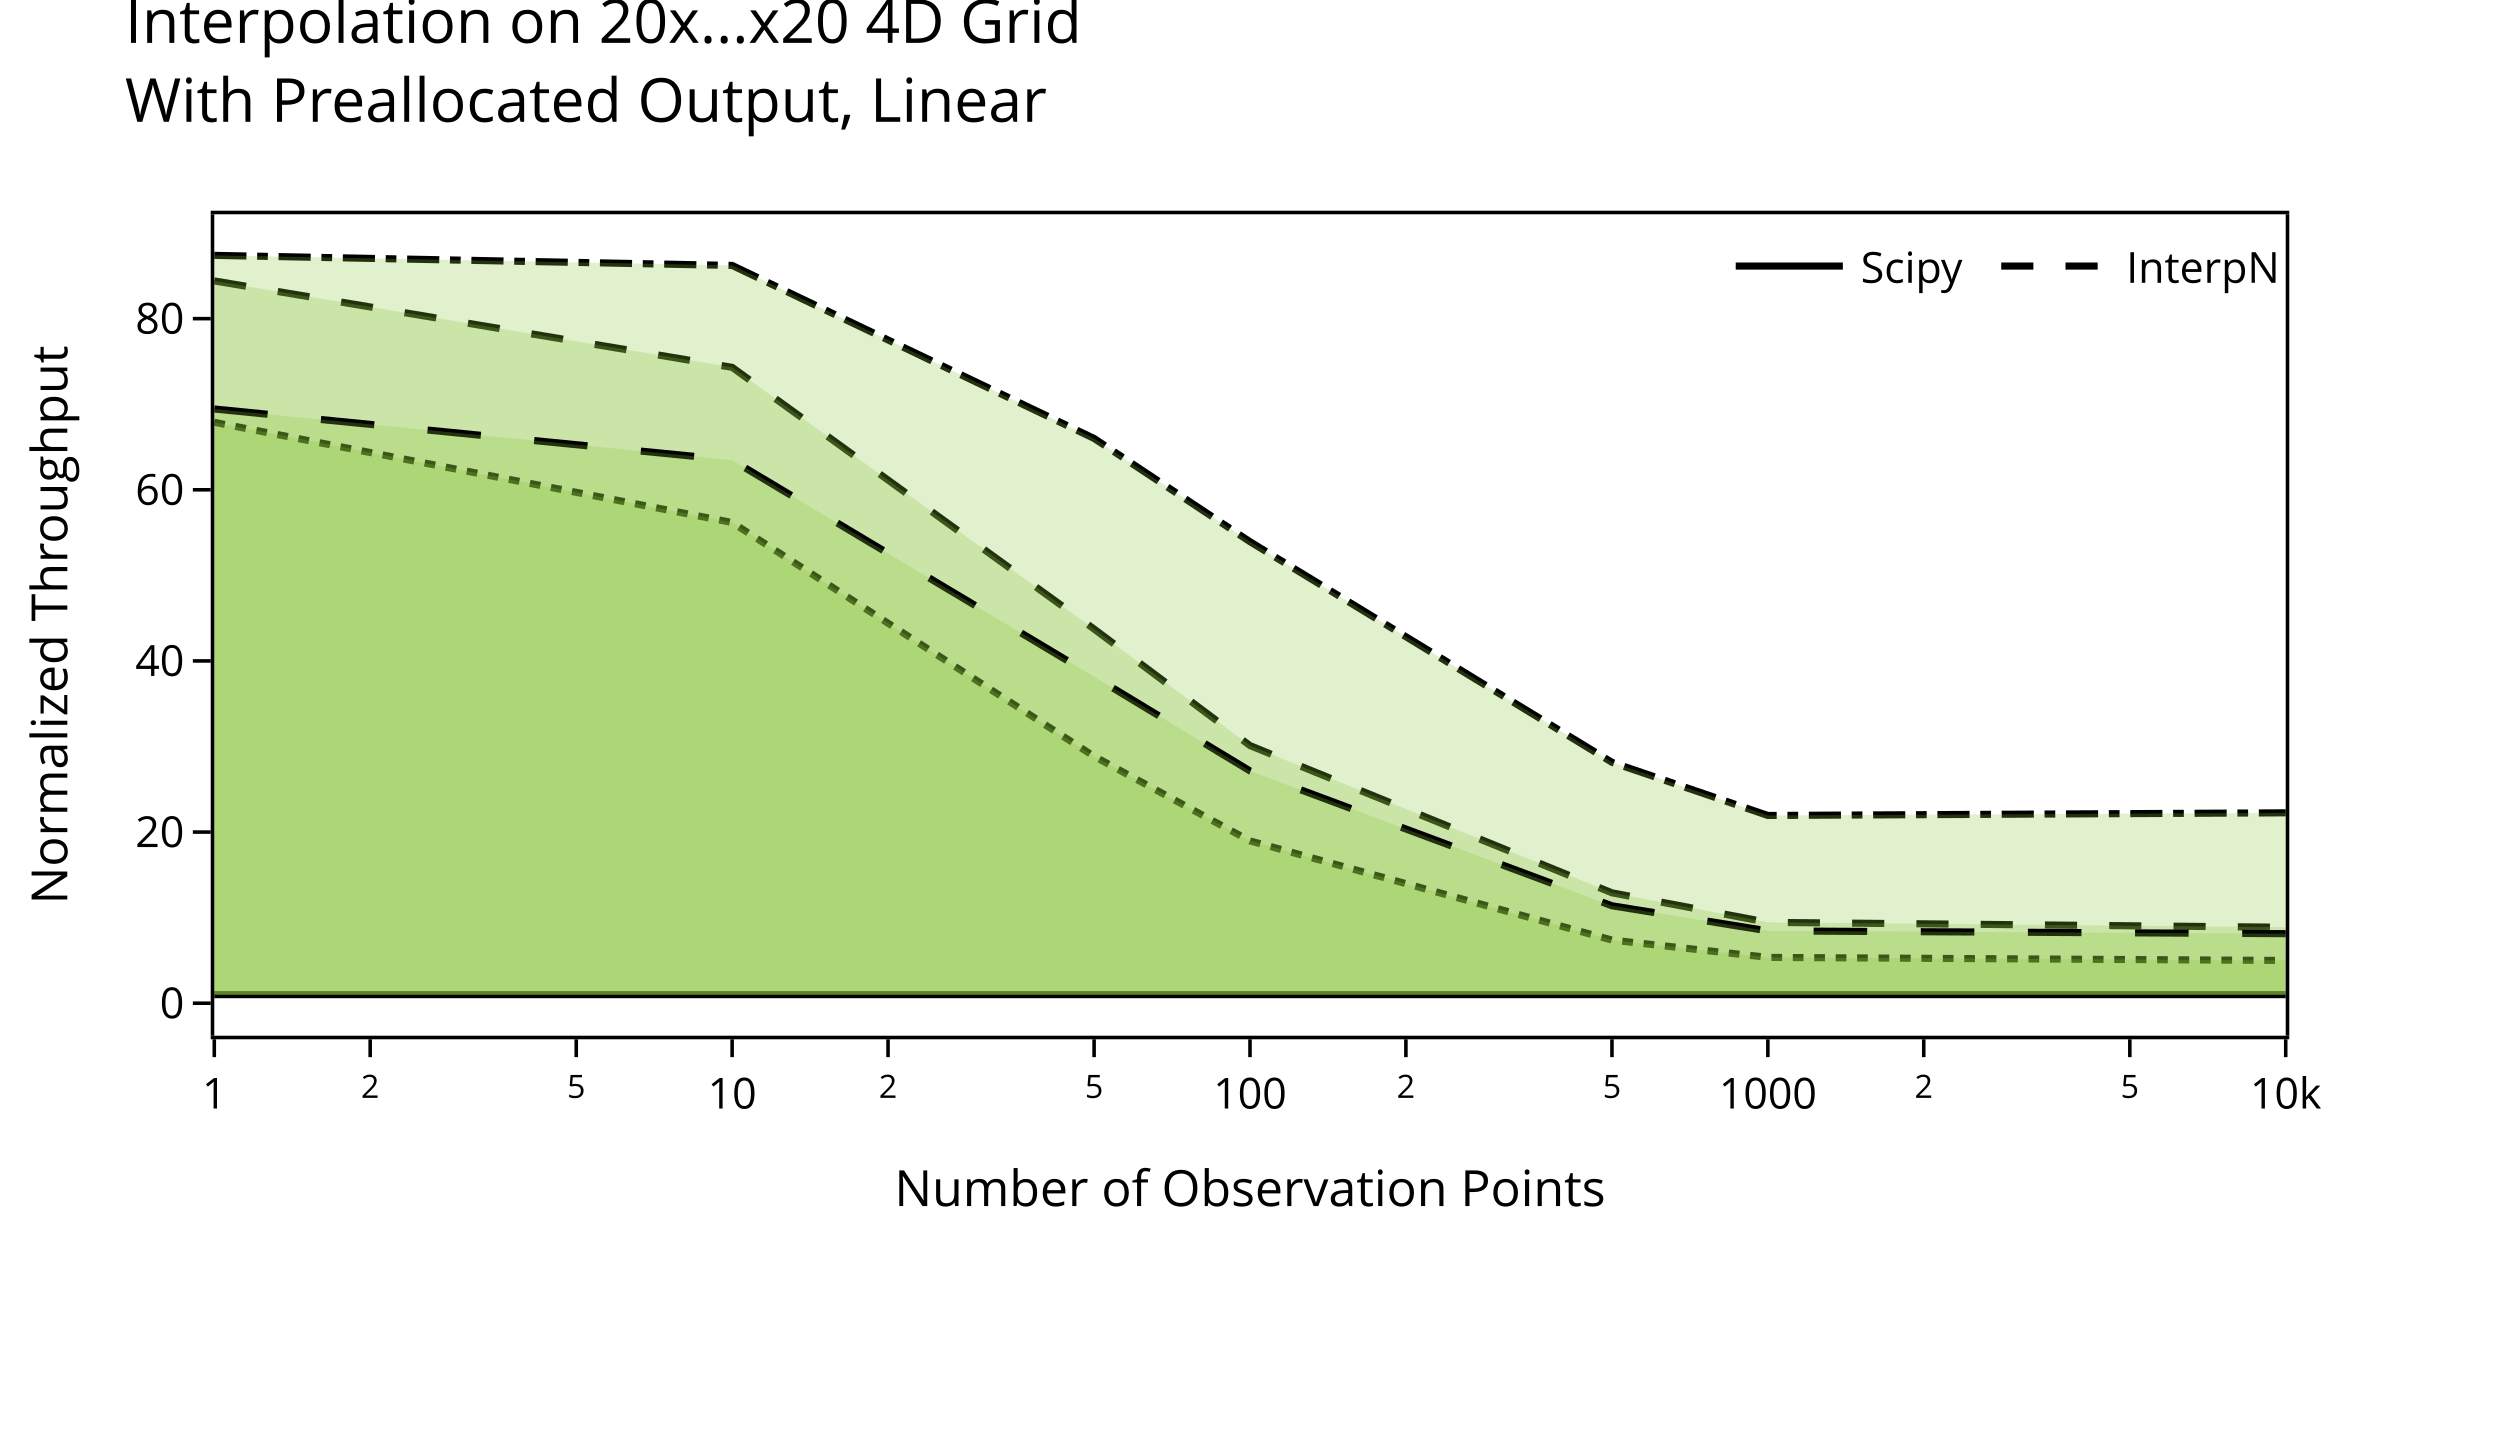
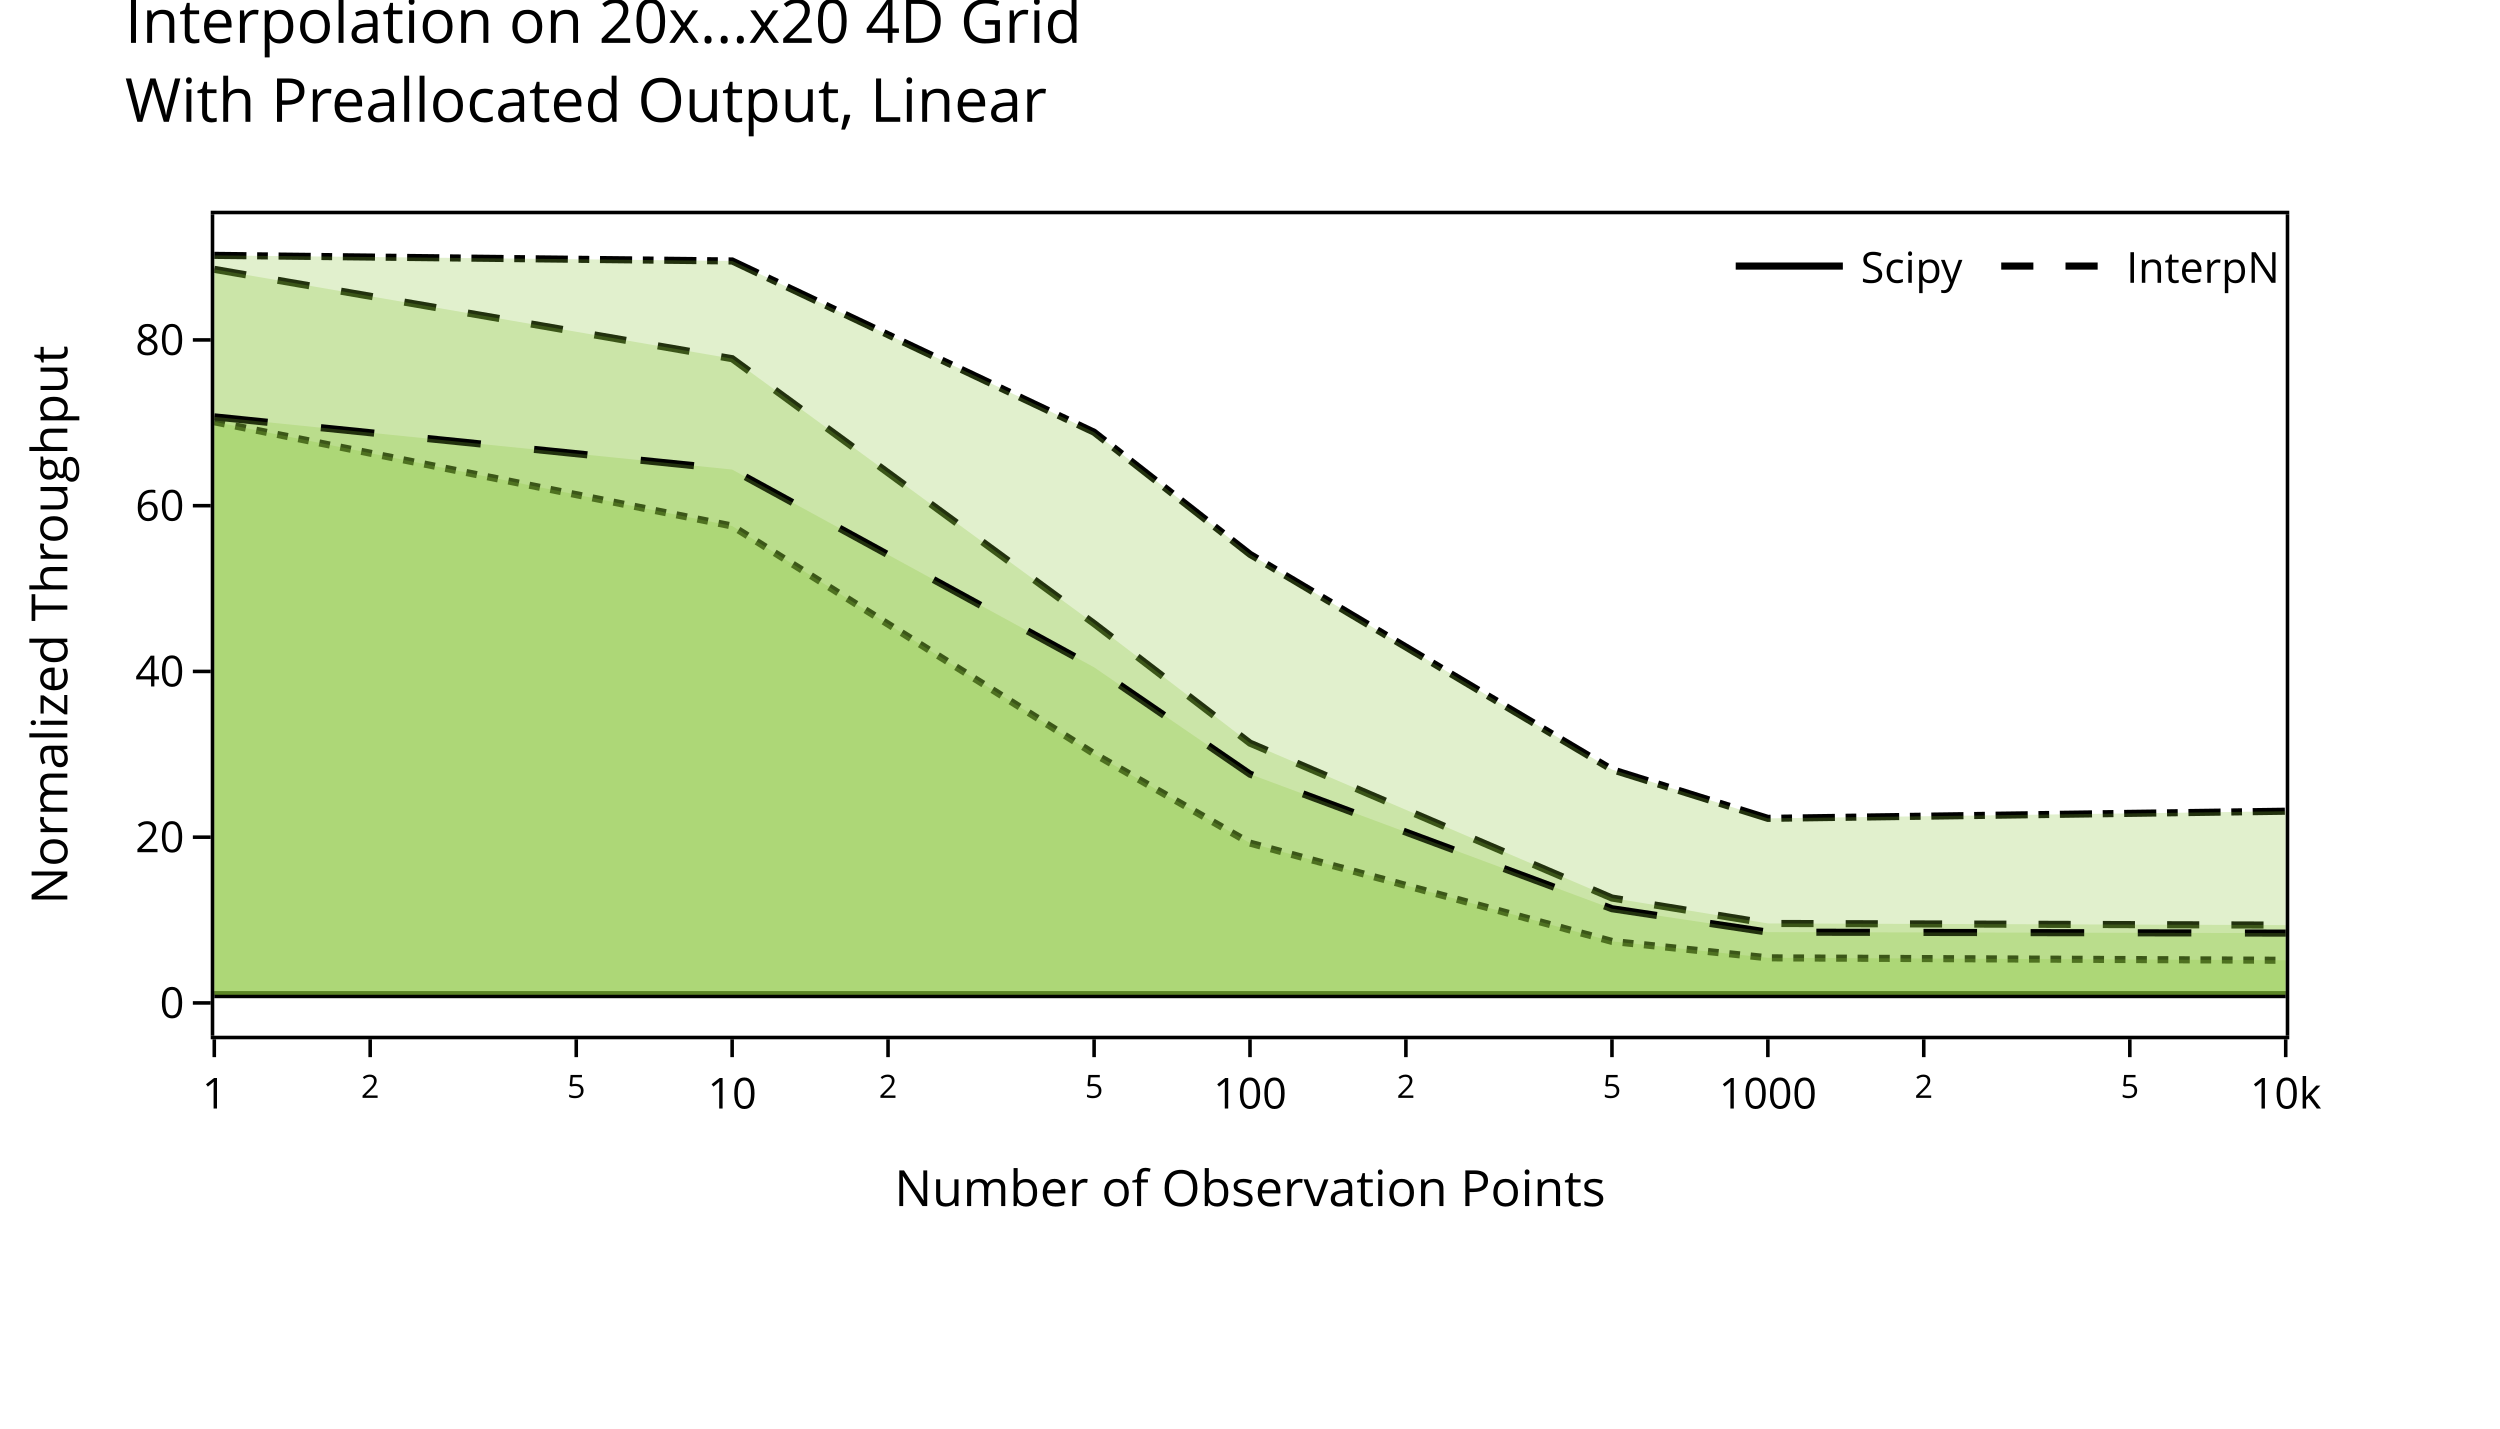
<svg xmlns="http://www.w3.org/2000/svg" class="main-svg" width="700" height="400" style="" viewBox="0 0 700 400">
  <rect x="0" y="0" width="700" height="400" style="fill: rgb(0, 0, 0); fill-opacity: 0;" />
-   <defs id="defs-df0639">
+   <defs id="defs-eb4628">
    <g class="clips">
-       <clipPath id="clipdf0639xyplot" class="plotclip">
+       <clipPath id="clipeb4628xyplot" class="plotclip">
        <rect width="580" height="230" />
      </clipPath>
-       <clipPath class="axesclip" id="clipdf0639x">
+       <clipPath class="axesclip" id="clipeb4628x">
        <rect x="60" y="0" width="580" height="400" />
      </clipPath>
-       <clipPath class="axesclip" id="clipdf0639y">
+       <clipPath class="axesclip" id="clipeb4628y">
        <rect x="0" y="60" width="700" height="230" />
      </clipPath>
-       <clipPath class="axesclip" id="clipdf0639xy">
+       <clipPath class="axesclip" id="clipeb4628xy">
        <rect x="60" y="60" width="580" height="230" />
      </clipPath>
    </g>
    <g class="gradients" />
    <g class="patterns" />
  </defs>
  <g class="bglayer">
    <rect class="bg" x="60" y="60" width="580" height="230" style="fill: rgb(0, 0, 0); fill-opacity: 0; stroke-width: 0;" />
  </g>
  <g class="layer-below">
    <g class="imagelayer" />
    <g class="shapelayer" />
  </g>
  <g class="cartesianlayer">
    <g class="subplot xy">
      <g class="layer-subplot">
        <g class="shapelayer" />
        <g class="imagelayer" />
      </g>
      <g class="minor-gridlayer">
        <g class="x" />
        <g class="y" />
      </g>
      <g class="gridlayer">
        <g class="x" />
        <g class="y" />
      </g>
      <g class="zerolinelayer" />
      <g class="layer-between">
        <g class="shapelayer" />
        <g class="imagelayer" />
      </g>
      <path class="xlines-below" />
      <path class="ylines-below" />
      <g class="overlines-below" />
      <g class="xaxislayer-below" />
      <g class="yaxislayer-below" />
      <g class="overaxes-below" />
      <g class="overplot">
-         <g class="xy" transform="translate(60,60)" clip-path="url(#clipdf0639xyplot)">
+         <g class="xy" transform="translate(60,60)" clip-path="url(#clipeb4628xyplot)">
          <g class="scatterlayer mlayer">
-             <g class="trace scatter traceffae8c" style="stroke-miterlimit: 2; opacity: 1;">
+             <g class="trace scatter trace35195b" style="stroke-miterlimit: 2; opacity: 1;">
              <g class="fills" />
              <g class="errorbars" />
              <g class="lines">
                <path class="js-line" d="M0,218.5L580,218.5" style="vector-effect: none; fill: none; stroke: rgb(0, 0, 0); stroke-opacity: 1; stroke-width: 2px; opacity: 1;" />
              </g>
              <g class="points" />
              <g class="text" />
            </g>
-             <g class="trace scatter trace69a6bd" style="stroke-miterlimit: 2; opacity: 1;">
-               <g class="fills" />
-               <g class="errorbars" />
-               <g class="lines">
-                 <path class="js-line" d="M0,18.66L145,42.86L246.35,116.13L290,148.77L391.35,189.99L435,198.26L580,199.63" style="vector-effect: none; fill: none; stroke: rgb(0, 0, 0); stroke-opacity: 1; stroke-dasharray: 9px, 9px; stroke-width: 2px; opacity: 1;" />
-               </g>
-               <g class="points" />
-               <g class="text" />
-             </g>
-             <g class="trace scatter traceb942da" style="stroke-miterlimit: 2; opacity: 1;">
+             <g class="trace scatter trace6c5bf0" style="stroke-miterlimit: 2; opacity: 1;">
+               <g class="fills" />
+               <g class="errorbars" />
+               <g class="lines">
+                 <path class="js-line" d="M0,15.42L145,40.43L246.35,114.61L290,148.08L391.35,191.45L435,198.56L580,199.03" style="vector-effect: none; fill: none; stroke: rgb(0, 0, 0); stroke-opacity: 1; stroke-dasharray: 9px, 9px; stroke-width: 2px; opacity: 1;" />
+               </g>
+               <g class="points" />
+               <g class="text" />
+             </g>
+             <g class="trace scatter trace8d419b" style="stroke-miterlimit: 2; opacity: 1;">
              <g class="fills">
                <g>
-                   <path class="js-fill" d="M0,18.66L145,42.86L246.35,116.13L290,148.77L391.35,189.99L435,198.26L580,199.63L580,218.5L435,218.5L0,218.5Z" style="fill: rgb(139, 196, 59); fill-opacity: 0.25; stroke-width: 0;" />
+                   <path class="js-fill" d="M0,15.42L145,40.43L246.35,114.61L290,148.08L391.35,191.45L435,198.56L580,199.03L580,218.5L435,218.5L0,218.5Z" style="fill: rgb(139, 196, 59); fill-opacity: 0.25; stroke-width: 0;" />
                </g>
              </g>
              <g class="errorbars" />
              <g class="lines">
-                 <path class="js-line" d="M0,18.66L145,42.86L246.35,116.13L290,148.77L391.35,189.99L435,198.26L580,199.63L580,218.5L435,218.5L0,218.5" style="vector-effect: none; fill: none; stroke: rgb(0, 204, 150); stroke-opacity: 1; stroke-width: 0px; opacity: 1;" />
-               </g>
-               <g class="points" />
-               <g class="text" />
-             </g>
-             <g class="trace scatter trace5c34ae" style="stroke-miterlimit: 2; opacity: 1;">
-               <g class="fills" />
-               <g class="errorbars" />
-               <g class="lines">
-                 <path class="js-line" d="M0,58.26L145,86.3L246.35,151.78L290,175.46L391.35,203.22L435,208.07L580,208.93" style="vector-effect: none; fill: none; stroke: rgb(0, 0, 0); stroke-opacity: 1; stroke-dasharray: 3px, 3px; stroke-width: 2px; opacity: 1;" />
-               </g>
-               <g class="points" />
-               <g class="text" />
-             </g>
-             <g class="trace scatter tracec5ce89" style="stroke-miterlimit: 2; opacity: 1;">
+                 <path class="js-line" d="M0,15.42L145,40.43L246.35,114.61L290,148.08L391.35,191.45L435,198.56L580,199.03L580,218.5L435,218.5L0,218.5" style="vector-effect: none; fill: none; stroke: rgb(0, 204, 150); stroke-opacity: 1; stroke-width: 0px; opacity: 1;" />
+               </g>
+               <g class="points" />
+               <g class="text" />
+             </g>
+             <g class="trace scatter tracefaf634" style="stroke-miterlimit: 2; opacity: 1;">
+               <g class="fills" />
+               <g class="errorbars" />
+               <g class="lines">
+                 <path class="js-line" d="M0,58.1L145,87.29L246.35,151.06L290,176.07L391.35,203.59L435,208.19L580,208.88" style="vector-effect: none; fill: none; stroke: rgb(0, 0, 0); stroke-opacity: 1; stroke-dasharray: 3px, 3px; stroke-width: 2px; opacity: 1;" />
+               </g>
+               <g class="points" />
+               <g class="text" />
+             </g>
+             <g class="trace scatter trace669b24" style="stroke-miterlimit: 2; opacity: 1;">
              <g class="fills">
                <g>
-                   <path class="js-fill" d="M0,58.26L145,86.3L246.35,151.78L290,175.46L391.35,203.22L435,208.07L580,208.93L580,218.5L435,218.5L0,218.5Z" style="fill: rgb(139, 196, 59); fill-opacity: 0.25; stroke-width: 0;" />
+                   <path class="js-fill" d="M0,58.1L145,87.29L246.35,151.06L290,176.07L391.35,203.59L435,208.19L580,208.88L580,218.5L435,218.5L0,218.5Z" style="fill: rgb(139, 196, 59); fill-opacity: 0.25; stroke-width: 0;" />
                </g>
              </g>
              <g class="errorbars" />
              <g class="lines">
-                 <path class="js-line" d="M0,58.26L145,86.3L246.35,151.78L290,175.46L391.35,203.22L435,208.07L580,208.93L580,218.5L435,218.5L0,218.5" style="vector-effect: none; fill: none; stroke: rgb(255, 161, 90); stroke-opacity: 1; stroke-width: 0px; opacity: 1;" />
-               </g>
-               <g class="points" />
-               <g class="text" />
-             </g>
-             <g class="trace scatter trace813d91" style="stroke-miterlimit: 2; opacity: 1;">
-               <g class="fills" />
-               <g class="errorbars" />
-               <g class="lines">
-                 <path class="js-line" d="M0,11.5L145,14.32L246.35,62.77L290,91.68L391.35,153.45L435,168.33L580,167.59" style="vector-effect: none; fill: none; stroke: rgb(0, 0, 0); stroke-opacity: 1; stroke-dasharray: 9px, 3px, 3px, 3px; stroke-width: 2px; opacity: 1;" />
-               </g>
-               <g class="points" />
-               <g class="text" />
-             </g>
-             <g class="trace scatter traceddc8bf" style="stroke-miterlimit: 2; opacity: 1;">
+                 <path class="js-line" d="M0,58.1L145,87.29L246.35,151.06L290,176.07L391.35,203.59L435,208.19L580,208.88L580,218.5L435,218.5L0,218.5" style="vector-effect: none; fill: none; stroke: rgb(255, 161, 90); stroke-opacity: 1; stroke-width: 0px; opacity: 1;" />
+               </g>
+               <g class="points" />
+               <g class="text" />
+             </g>
+             <g class="trace scatter trace85fe48" style="stroke-miterlimit: 2; opacity: 1;">
+               <g class="fills" />
+               <g class="errorbars" />
+               <g class="lines">
+                 <path class="js-line" d="M0,11.5L145,13.07L246.35,61.03L290,95.21L391.35,155.48L435,169.14L580,167.14" style="vector-effect: none; fill: none; stroke: rgb(0, 0, 0); stroke-opacity: 1; stroke-dasharray: 9px, 3px, 3px, 3px; stroke-width: 2px; opacity: 1;" />
+               </g>
+               <g class="points" />
+               <g class="text" />
+             </g>
+             <g class="trace scatter trace8f6ee3" style="stroke-miterlimit: 2; opacity: 1;">
              <g class="fills">
                <g>
-                   <path class="js-fill" d="M0,11.5L145,14.32L246.35,62.77L290,91.68L391.35,153.45L435,168.33L580,167.59L580,218.5L435,218.5L0,218.5Z" style="fill: rgb(139, 196, 59); fill-opacity: 0.25; stroke-width: 0;" />
+                   <path class="js-fill" d="M0,11.5L145,13.07L246.35,61.03L290,95.21L391.35,155.48L435,169.14L580,167.14L580,218.5L435,218.5L0,218.5Z" style="fill: rgb(139, 196, 59); fill-opacity: 0.25; stroke-width: 0;" />
                </g>
              </g>
              <g class="errorbars" />
              <g class="lines">
-                 <path class="js-line" d="M0,11.5L145,14.32L246.35,62.77L290,91.68L391.35,153.45L435,168.33L580,167.59L580,218.5L435,218.5L0,218.5" style="vector-effect: none; fill: none; stroke: rgb(255, 102, 146); stroke-opacity: 1; stroke-width: 0px; opacity: 1;" />
-               </g>
-               <g class="points" />
-               <g class="text" />
-             </g>
-             <g class="trace scatter trace26ad7c" style="stroke-miterlimit: 2; opacity: 1;">
-               <g class="fills" />
-               <g class="errorbars" />
-               <g class="lines">
-                 <path class="js-line" d="M0,54.52L145,68.83L246.35,129.46L290,155.86L391.35,193.62L435,200.65L580,201.43" style="vector-effect: none; fill: none; stroke: rgb(0, 0, 0); stroke-opacity: 1; stroke-dasharray: 15px, 15px; stroke-width: 2px; opacity: 1;" />
-               </g>
-               <g class="points" />
-               <g class="text" />
-             </g>
-             <g class="trace scatter trace0c6151" style="stroke-miterlimit: 2; opacity: 1;">
+                 <path class="js-line" d="M0,11.5L145,13.07L246.35,61.03L290,95.21L391.35,155.48L435,169.14L580,167.14L580,218.5L435,218.5L0,218.5" style="vector-effect: none; fill: none; stroke: rgb(255, 102, 146); stroke-opacity: 1; stroke-width: 0px; opacity: 1;" />
+               </g>
+               <g class="points" />
+               <g class="text" />
+             </g>
+             <g class="trace scatter trace0eb51c" style="stroke-miterlimit: 2; opacity: 1;">
+               <g class="fills" />
+               <g class="errorbars" />
+               <g class="lines">
+                 <path class="js-line" d="M0,56.72L145,71.48L246.35,126.86L290,156.77L391.35,194.44L435,201L580,201.27" style="vector-effect: none; fill: none; stroke: rgb(0, 0, 0); stroke-opacity: 1; stroke-dasharray: 15px, 15px; stroke-width: 2px; opacity: 1;" />
+               </g>
+               <g class="points" />
+               <g class="text" />
+             </g>
+             <g class="trace scatter trace344685" style="stroke-miterlimit: 2; opacity: 1;">
              <g class="fills">
                <g>
-                   <path class="js-fill" d="M0,54.52L145,68.83L246.35,129.46L290,155.86L391.35,193.62L435,200.65L580,201.43L580,218.5L435,218.5L0,218.5Z" style="fill: rgb(139, 196, 59); fill-opacity: 0.25; stroke-width: 0;" />
+                   <path class="js-fill" d="M0,56.72L145,71.48L246.35,126.86L290,156.77L391.35,194.44L435,201L580,201.27L580,218.5L435,218.5L0,218.5Z" style="fill: rgb(139, 196, 59); fill-opacity: 0.25; stroke-width: 0;" />
                </g>
              </g>
              <g class="errorbars" />
              <g class="lines">
-                 <path class="js-line" d="M0,54.52L145,68.83L246.35,129.46L290,155.86L391.35,193.62L435,200.65L580,201.43L580,218.5L435,218.5L0,218.5" style="vector-effect: none; fill: none; stroke: rgb(255, 151, 255); stroke-opacity: 1; stroke-width: 0px; opacity: 1;" />
+                 <path class="js-line" d="M0,56.72L145,71.48L246.35,126.86L290,156.77L391.35,194.44L435,201L580,201.27L580,218.5L435,218.5L0,218.5" style="vector-effect: none; fill: none; stroke: rgb(255, 151, 255); stroke-opacity: 1; stroke-width: 0px; opacity: 1;" />
              </g>
              <g class="points" />
              <g class="text" />
            </g>
          </g>
        </g>
      </g>
      <path class="xlines-above crisp" d="M59,290.5H641M59,59.5H641" style="fill: none; stroke-width: 1px; stroke: rgb(0, 0, 0); stroke-opacity: 1;" />
      <path class="ylines-above crisp" d="M59.5,60V290M640.5,60V290" style="fill: none; stroke-width: 1px; stroke: rgb(0, 0, 0); stroke-opacity: 1;" />
      <g class="overlines-above" />
      <g class="xaxislayer-above">
        <path class="xtick ticks crisp" d="M0,291v5" transform="translate(60,0)" style="stroke: rgb(0, 0, 0); stroke-opacity: 1; stroke-width: 1px;" />
        <path class="xtick ticks crisp" d="M0,291v5" transform="translate(103.65,0)" style="stroke: rgb(0, 0, 0); stroke-opacity: 1; stroke-width: 1px;" />
        <path class="xtick ticks crisp" d="M0,291v5" transform="translate(161.35,0)" style="stroke: rgb(0, 0, 0); stroke-opacity: 1; stroke-width: 1px;" />
        <path class="xtick ticks crisp" d="M0,291v5" transform="translate(205,0)" style="stroke: rgb(0, 0, 0); stroke-opacity: 1; stroke-width: 1px;" />
        <path class="xtick ticks crisp" d="M0,291v5" transform="translate(248.65,0)" style="stroke: rgb(0, 0, 0); stroke-opacity: 1; stroke-width: 1px;" />
        <path class="xtick ticks crisp" d="M0,291v5" transform="translate(306.35,0)" style="stroke: rgb(0, 0, 0); stroke-opacity: 1; stroke-width: 1px;" />
        <path class="xtick ticks crisp" d="M0,291v5" transform="translate(350,0)" style="stroke: rgb(0, 0, 0); stroke-opacity: 1; stroke-width: 1px;" />
        <path class="xtick ticks crisp" d="M0,291v5" transform="translate(393.65,0)" style="stroke: rgb(0, 0, 0); stroke-opacity: 1; stroke-width: 1px;" />
        <path class="xtick ticks crisp" d="M0,291v5" transform="translate(451.35,0)" style="stroke: rgb(0, 0, 0); stroke-opacity: 1; stroke-width: 1px;" />
        <path class="xtick ticks crisp" d="M0,291v5" transform="translate(495,0)" style="stroke: rgb(0, 0, 0); stroke-opacity: 1; stroke-width: 1px;" />
        <path class="xtick ticks crisp" d="M0,291v5" transform="translate(538.65,0)" style="stroke: rgb(0, 0, 0); stroke-opacity: 1; stroke-width: 1px;" />
        <path class="xtick ticks crisp" d="M0,291v5" transform="translate(596.35,0)" style="stroke: rgb(0, 0, 0); stroke-opacity: 1; stroke-width: 1px;" />
        <path class="xtick ticks crisp" d="M0,291v5" transform="translate(640,0)" style="stroke: rgb(0, 0, 0); stroke-opacity: 1; stroke-width: 1px;" />
        <g class="xtick">
          <text text-anchor="middle" x="0" y="310.4" transform="translate(60,0)" style="font-family: 'Open Sans', verdana, arial, sans-serif; font-size: 12px; fill: rgb(0, 0, 0); fill-opacity: 1; white-space: pre; opacity: 1;">1</text>
        </g>
        <g class="xtick">
          <text text-anchor="middle" x="0" y="307.4" style="font-family: 'Open Sans', verdana, arial, sans-serif; font-size: 9px; fill: rgb(0, 0, 0); fill-opacity: 1; white-space: pre; opacity: 1;" transform="translate(103.65,0)">2</text>
        </g>
        <g class="xtick">
          <text text-anchor="middle" x="0" y="307.4" style="font-family: 'Open Sans', verdana, arial, sans-serif; font-size: 9px; fill: rgb(0, 0, 0); fill-opacity: 1; white-space: pre; opacity: 1;" transform="translate(161.35,0)">5</text>
        </g>
        <g class="xtick">
          <text text-anchor="middle" x="0" y="310.4" style="font-family: 'Open Sans', verdana, arial, sans-serif; font-size: 12px; fill: rgb(0, 0, 0); fill-opacity: 1; white-space: pre; opacity: 1;" transform="translate(205,0)">10</text>
        </g>
        <g class="xtick">
          <text text-anchor="middle" x="0" y="307.4" style="font-family: 'Open Sans', verdana, arial, sans-serif; font-size: 9px; fill: rgb(0, 0, 0); fill-opacity: 1; white-space: pre; opacity: 1;" transform="translate(248.65,0)">2</text>
        </g>
        <g class="xtick">
          <text text-anchor="middle" x="0" y="307.4" style="font-family: 'Open Sans', verdana, arial, sans-serif; font-size: 9px; fill: rgb(0, 0, 0); fill-opacity: 1; white-space: pre; opacity: 1;" transform="translate(306.35,0)">5</text>
        </g>
        <g class="xtick">
          <text text-anchor="middle" x="0" y="310.4" style="font-family: 'Open Sans', verdana, arial, sans-serif; font-size: 12px; fill: rgb(0, 0, 0); fill-opacity: 1; white-space: pre; opacity: 1;" transform="translate(350,0)">100</text>
        </g>
        <g class="xtick">
          <text text-anchor="middle" x="0" y="307.4" style="font-family: 'Open Sans', verdana, arial, sans-serif; font-size: 9px; fill: rgb(0, 0, 0); fill-opacity: 1; white-space: pre; opacity: 1;" transform="translate(393.65,0)">2</text>
        </g>
        <g class="xtick">
          <text text-anchor="middle" x="0" y="307.4" style="font-family: 'Open Sans', verdana, arial, sans-serif; font-size: 9px; fill: rgb(0, 0, 0); fill-opacity: 1; white-space: pre; opacity: 1;" transform="translate(451.35,0)">5</text>
        </g>
        <g class="xtick">
          <text text-anchor="middle" x="0" y="310.4" style="font-family: 'Open Sans', verdana, arial, sans-serif; font-size: 12px; fill: rgb(0, 0, 0); fill-opacity: 1; white-space: pre; opacity: 1;" transform="translate(495,0)">1000</text>
        </g>
        <g class="xtick">
          <text text-anchor="middle" x="0" y="307.4" style="font-family: 'Open Sans', verdana, arial, sans-serif; font-size: 9px; fill: rgb(0, 0, 0); fill-opacity: 1; white-space: pre; opacity: 1;" transform="translate(538.65,0)">2</text>
        </g>
        <g class="xtick">
          <text text-anchor="middle" x="0" y="307.4" style="font-family: 'Open Sans', verdana, arial, sans-serif; font-size: 9px; fill: rgb(0, 0, 0); fill-opacity: 1; white-space: pre; opacity: 1;" transform="translate(596.35,0)">5</text>
        </g>
        <g class="xtick">
          <text text-anchor="middle" x="0" y="310.4" style="font-family: 'Open Sans', verdana, arial, sans-serif; font-size: 12px; fill: rgb(0, 0, 0); fill-opacity: 1; white-space: pre; opacity: 1;" transform="translate(640,0)">10k</text>
        </g>
      </g>
      <g class="yaxislayer-above">
-         <path class="ytick ticks crisp" d="M59,0h-5" transform="translate(0,280.9)" style="stroke: rgb(0, 0, 0); stroke-opacity: 1; stroke-width: 1px;" />
-         <path class="ytick ticks crisp" d="M59,0h-5" transform="translate(0,232.98)" style="stroke: rgb(0, 0, 0); stroke-opacity: 1; stroke-width: 1px;" />
-         <path class="ytick ticks crisp" d="M59,0h-5" transform="translate(0,185.06)" style="stroke: rgb(0, 0, 0); stroke-opacity: 1; stroke-width: 1px;" />
-         <path class="ytick ticks crisp" d="M59,0h-5" transform="translate(0,137.14)" style="stroke: rgb(0, 0, 0); stroke-opacity: 1; stroke-width: 1px;" />
-         <path class="ytick ticks crisp" d="M59,0h-5" transform="translate(0,89.22)" style="stroke: rgb(0, 0, 0); stroke-opacity: 1; stroke-width: 1px;" />
-         <g class="ytick">
-           <text text-anchor="end" x="51.6" y="4.2" transform="translate(0,280.9)" style="font-family: 'Open Sans', verdana, arial, sans-serif; font-size: 12px; fill: rgb(0, 0, 0); fill-opacity: 1; white-space: pre; opacity: 1;">0</text>
-         </g>
-         <g class="ytick">
-           <text text-anchor="end" x="51.6" y="4.2" style="font-family: 'Open Sans', verdana, arial, sans-serif; font-size: 12px; fill: rgb(0, 0, 0); fill-opacity: 1; white-space: pre; opacity: 1;" transform="translate(0,232.98)">20</text>
-         </g>
-         <g class="ytick">
-           <text text-anchor="end" x="51.6" y="4.2" style="font-family: 'Open Sans', verdana, arial, sans-serif; font-size: 12px; fill: rgb(0, 0, 0); fill-opacity: 1; white-space: pre; opacity: 1;" transform="translate(0,185.06)">40</text>
-         </g>
-         <g class="ytick">
-           <text text-anchor="end" x="51.6" y="4.2" style="font-family: 'Open Sans', verdana, arial, sans-serif; font-size: 12px; fill: rgb(0, 0, 0); fill-opacity: 1; white-space: pre; opacity: 1;" transform="translate(0,137.14)">60</text>
-         </g>
-         <g class="ytick">
-           <text text-anchor="end" x="51.6" y="4.2" style="font-family: 'Open Sans', verdana, arial, sans-serif; font-size: 12px; fill: rgb(0, 0, 0); fill-opacity: 1; white-space: pre; opacity: 1;" transform="translate(0,89.22)">80</text>
+         <path class="ytick ticks crisp" d="M59,0h-5" transform="translate(0,280.82)" style="stroke: rgb(0, 0, 0); stroke-opacity: 1; stroke-width: 1px;" />
+         <path class="ytick ticks crisp" d="M59,0h-5" transform="translate(0,234.41)" style="stroke: rgb(0, 0, 0); stroke-opacity: 1; stroke-width: 1px;" />
+         <path class="ytick ticks crisp" d="M59,0h-5" transform="translate(0,188)" style="stroke: rgb(0, 0, 0); stroke-opacity: 1; stroke-width: 1px;" />
+         <path class="ytick ticks crisp" d="M59,0h-5" transform="translate(0,141.59)" style="stroke: rgb(0, 0, 0); stroke-opacity: 1; stroke-width: 1px;" />
+         <path class="ytick ticks crisp" d="M59,0h-5" transform="translate(0,95.18)" style="stroke: rgb(0, 0, 0); stroke-opacity: 1; stroke-width: 1px;" />
+         <g class="ytick">
+           <text text-anchor="end" x="51.6" y="4.2" transform="translate(0,280.82)" style="font-family: 'Open Sans', verdana, arial, sans-serif; font-size: 12px; fill: rgb(0, 0, 0); fill-opacity: 1; white-space: pre; opacity: 1;">0</text>
+         </g>
+         <g class="ytick">
+           <text text-anchor="end" x="51.6" y="4.2" style="font-family: 'Open Sans', verdana, arial, sans-serif; font-size: 12px; fill: rgb(0, 0, 0); fill-opacity: 1; white-space: pre; opacity: 1;" transform="translate(0,234.41)">20</text>
+         </g>
+         <g class="ytick">
+           <text text-anchor="end" x="51.6" y="4.2" style="font-family: 'Open Sans', verdana, arial, sans-serif; font-size: 12px; fill: rgb(0, 0, 0); fill-opacity: 1; white-space: pre; opacity: 1;" transform="translate(0,188)">40</text>
+         </g>
+         <g class="ytick">
+           <text text-anchor="end" x="51.6" y="4.2" style="font-family: 'Open Sans', verdana, arial, sans-serif; font-size: 12px; fill: rgb(0, 0, 0); fill-opacity: 1; white-space: pre; opacity: 1;" transform="translate(0,141.59)">60</text>
+         </g>
+         <g class="ytick">
+           <text text-anchor="end" x="51.6" y="4.2" style="font-family: 'Open Sans', verdana, arial, sans-serif; font-size: 12px; fill: rgb(0, 0, 0); fill-opacity: 1; white-space: pre; opacity: 1;" transform="translate(0,95.18)">80</text>
        </g>
      </g>
      <g class="overaxes-above" />
    </g>
  </g>
  <g class="polarlayer" />
  <g class="smithlayer" />
  <g class="ternarylayer" />
  <g class="geolayer" />
  <g class="funnelarealayer" />
  <g class="pielayer" />
  <g class="iciclelayer" />
  <g class="treemaplayer" />
  <g class="sunburstlayer" />
  <g class="glimages" />
-   <defs id="topdefs-df0639">
+   <defs id="topdefs-eb4628">
    <g class="clips" />
-     <clipPath id="legenddf0639">
+     <clipPath id="legendeb4628">
      <rect width="159" height="29" x="0" y="0" />
    </clipPath>
  </defs>
  <g class="layer-above">
    <g class="imagelayer" />
    <g class="shapelayer" />
  </g>
  <g class="infolayer">
    <g class="legend" pointer-events="all" transform="translate(481,60)">
      <rect class="bg" shape-rendering="crispEdges" width="159" height="29" x="0" y="0" style="stroke: rgb(68, 68, 68); stroke-opacity: 1; fill: rgb(0, 0, 0); fill-opacity: 0; stroke-width: 0px;" />
-       <g class="scrollbox" transform="" clip-path="url(#legenddf0639)">
+       <g class="scrollbox" transform="" clip-path="url(#legendeb4628)">
        <g class="groups">
          <g class="traces" transform="translate(0,14.5)" style="opacity: 1;">
            <text class="legendtext" text-anchor="start" x="40" y="4.68" style="font-family: 'Open Sans', verdana, arial, sans-serif; font-size: 12px; fill: rgb(0, 0, 0); fill-opacity: 1; white-space: pre;">Scipy</text>
            <g class="layers" style="opacity: 1;">
              <g class="legendfill" />
              <g class="legendlines">
                <path class="js-line" d="M5,0h30" style="fill: none; stroke: rgb(0, 0, 0); stroke-opacity: 1; stroke-width: 2px;" />
              </g>
              <g class="legendsymbols">
                <g class="legendpoints" />
              </g>
            </g>
            <rect class="legendtoggle" x="0" y="-9.5" width="71.844" height="19" style="fill: rgb(0, 0, 0); fill-opacity: 0;" />
          </g>
          <g class="traces" transform="translate(74.34375,14.5)" style="opacity: 1;">
            <text class="legendtext" text-anchor="start" x="40" y="4.68" style="font-family: 'Open Sans', verdana, arial, sans-serif; font-size: 12px; fill: rgb(0, 0, 0); fill-opacity: 1; white-space: pre;">InterpN</text>
            <g class="layers" style="opacity: 1;">
              <g class="legendfill" />
              <g class="legendlines">
                <path class="js-line" d="M5,0h30" style="fill: none; stroke: rgb(0, 0, 0); stroke-opacity: 1; stroke-dasharray: 9px, 9px; stroke-width: 2px;" />
              </g>
              <g class="legendsymbols">
                <g class="legendpoints" />
              </g>
            </g>
            <rect class="legendtoggle" x="0" y="-9.5" width="81.859" height="19" style="fill: rgb(0, 0, 0); fill-opacity: 0;" />
          </g>
        </g>
      </g>
      <rect class="scrollbar" rx="20" ry="3" width="0" height="0" x="0" y="0" style="fill: rgb(128, 139, 164); fill-opacity: 1;" />
    </g>
    <g class="g-gtitle">
      <text class="gtitle" x="35" y="12" text-anchor="start" dy="0.7em" style="opacity: 1; font-family: 'Open Sans', verdana, arial, sans-serif; font-size: 17px; fill: rgb(0, 0, 0); fill-opacity: 1; white-space: pre;">
        <tspan class="line" dy="0em" x="35" y="12">Interpolation on 20x...x20 4D Grid</tspan>
        <tspan class="line" dy="1.3em" x="35" y="12">With Preallocated Output, Linear</tspan>
      </text>
    </g>
    <g class="g-xtitle">
      <text class="xtitle" x="350" y="337.706" text-anchor="middle" style="opacity: 1; font-family: 'Open Sans', verdana, arial, sans-serif; font-size: 14px; fill: rgb(0, 0, 0); fill-opacity: 1; white-space: pre;">Number of Observation Points</text>
    </g>
    <g class="g-ytitle">
      <text class="ytitle" transform="rotate(-90,18.85,175)" x="18.85" y="175" text-anchor="middle" style="opacity: 1; font-family: 'Open Sans', verdana, arial, sans-serif; font-size: 14px; fill: rgb(0, 0, 0); fill-opacity: 1; white-space: pre;">Normalized Throughput</text>
    </g>
  </g>
</svg>
